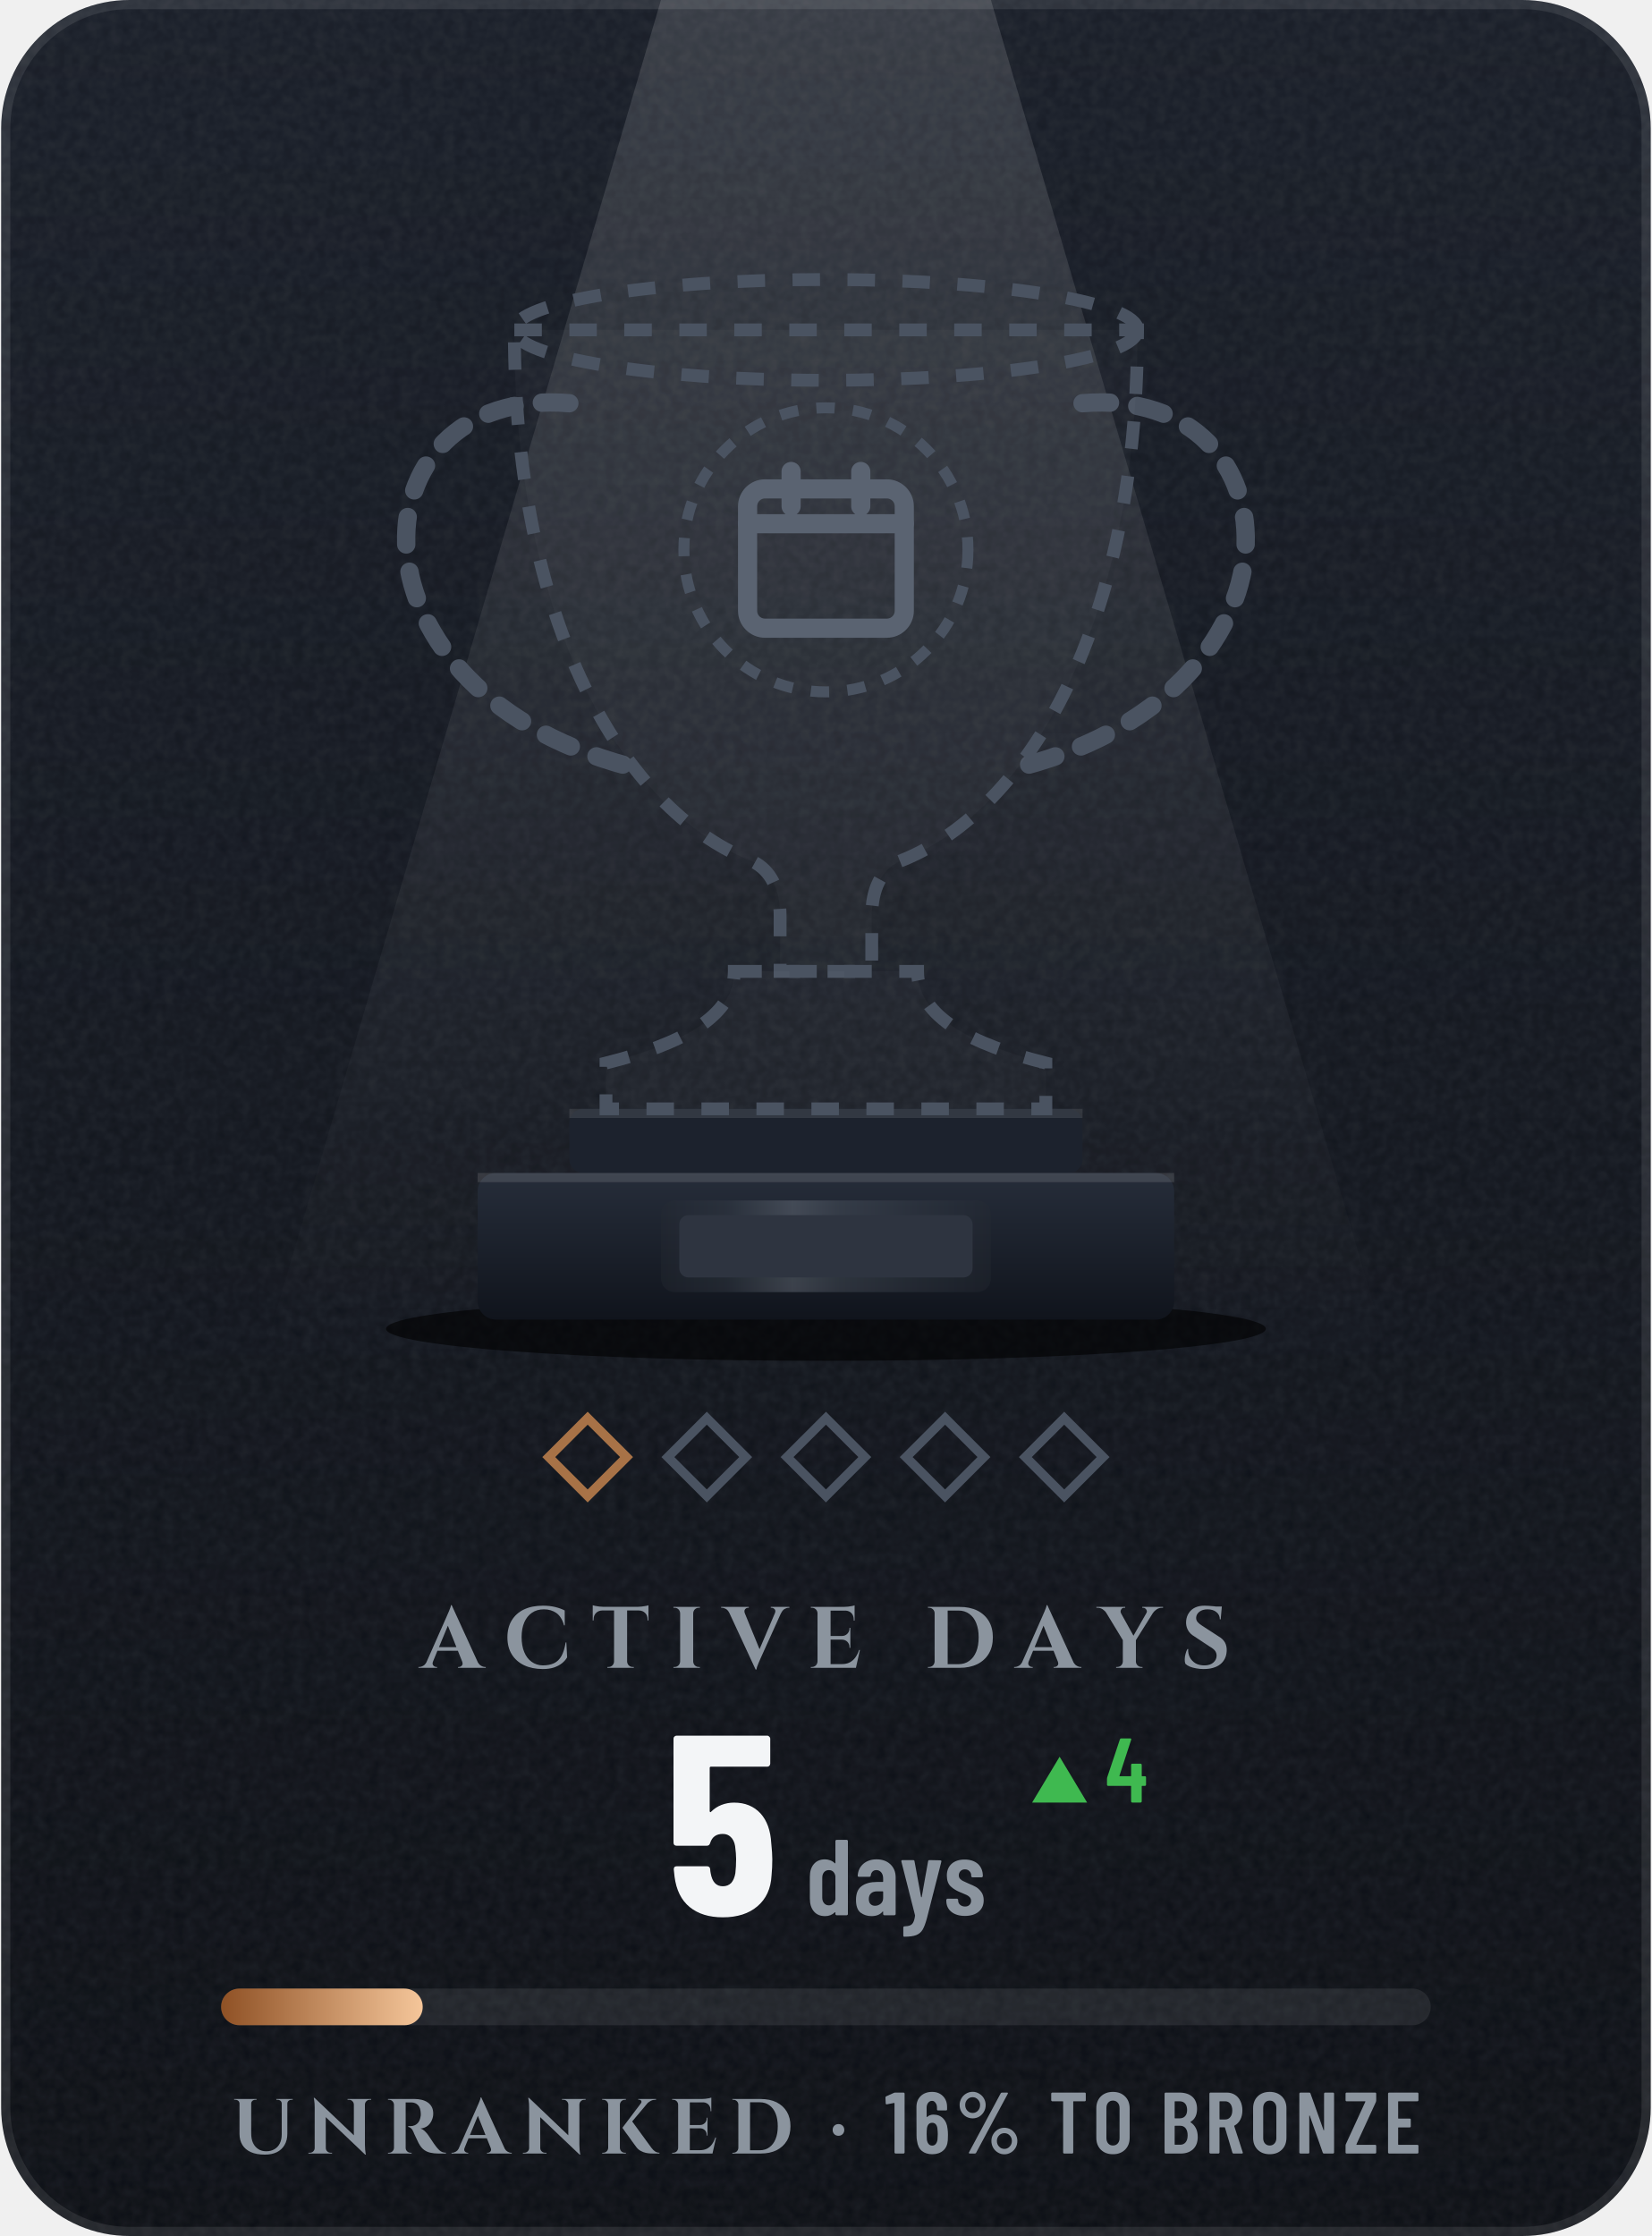
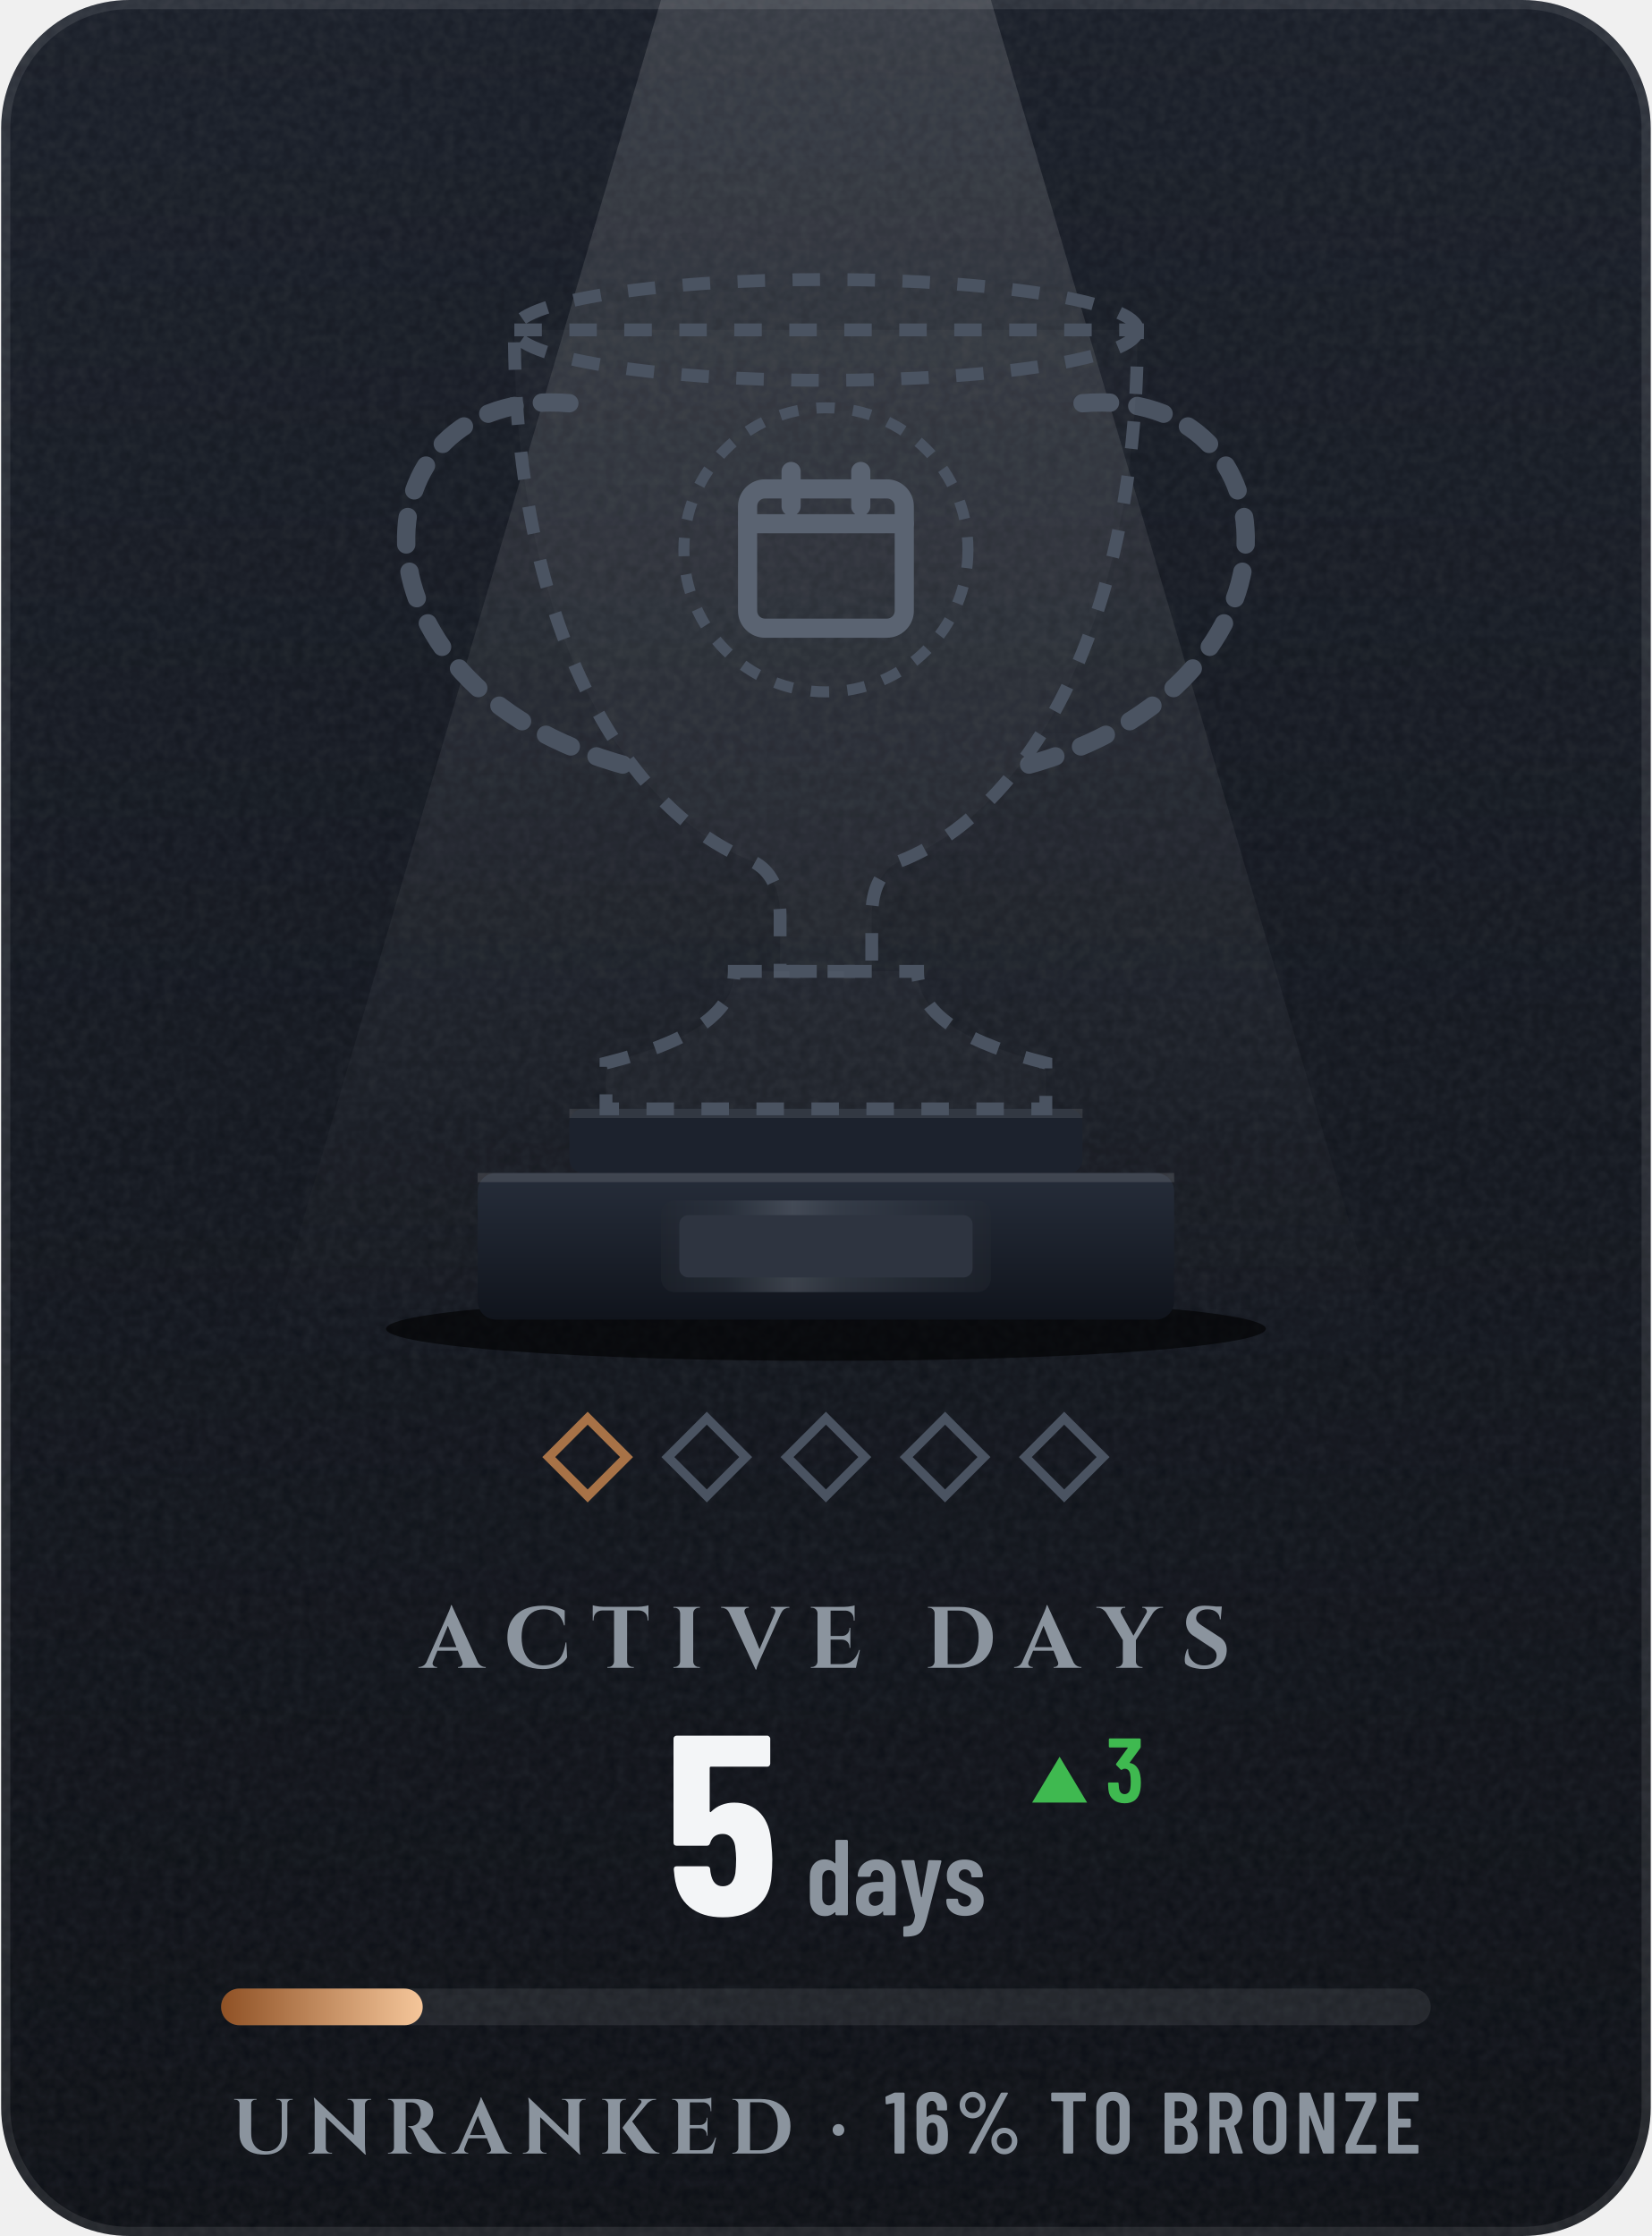
- <svg xmlns="http://www.w3.org/2000/svg" width="164" height="222" viewBox="0 0 180 244" role="img" aria-label="Active Days trophy: Unranked, 5 days, 16% to Bronze, up 4 this week">
+ <svg xmlns="http://www.w3.org/2000/svg" width="164" height="222" viewBox="0 0 180 244" role="img" aria-label="Active Days trophy: Unranked, 5 days, 16% to Bronze, up 3 this week">
  <defs>
    <linearGradient id="bg" x1="0" y1="0" x2="0" y2="1">
      <stop offset="0" stop-color="#171C26" />
      <stop offset="1" stop-color="#0A0D13" />
    </linearGradient>
    <clipPath id="card">
      <rect width="180" height="244" rx="14" />
    </clipPath>
    <filter id="grain" x="0" y="0" width="100%" height="100%">
      <feTurbulence type="fractalNoise" baseFrequency=".85" numOctaves="2" stitchTiles="stitch" />
      <feColorMatrix values="0 0 0 0 1 0 0 0 0 1 0 0 0 0 1 0 0 0 .07 0" />
    </filter>
    <radialGradient id="glow" cx=".5" cy=".5" r=".5">
      <stop offset="0" stop-color="#5A626D" stop-opacity="0" />
      <stop offset="1" stop-color="#5A626D" stop-opacity="0" />
    </radialGradient>
    <linearGradient id="mh" x1="0" y1="0" x2="1" y2="0">
      <stop offset="0" stop-color="#252A32" />
      <stop offset="0.2" stop-color="#3A414B" />
      <stop offset="0.4" stop-color="#838B96" />
      <stop offset="0.54" stop-color="#5A626D" />
      <stop offset="0.78" stop-color="#3A414B" />
      <stop offset="1" stop-color="#252A32" />
    </linearGradient>
    <linearGradient id="md" x1="0" y1="0" x2="1" y2="1">
      <stop offset="0" stop-color="#252A32" />
      <stop offset="0.2" stop-color="#3A414B" />
      <stop offset="0.4" stop-color="#838B96" />
      <stop offset="0.54" stop-color="#5A626D" />
      <stop offset="0.78" stop-color="#3A414B" />
      <stop offset="1" stop-color="#252A32" />
    </linearGradient>
    <linearGradient id="mdr" x1="1" y1="1" x2="0" y2="0">
      <stop offset="0" stop-color="#252A32" />
      <stop offset="0.2" stop-color="#3A414B" />
      <stop offset="0.4" stop-color="#838B96" />
      <stop offset="0.54" stop-color="#5A626D" />
      <stop offset="0.78" stop-color="#3A414B" />
      <stop offset="1" stop-color="#252A32" />
    </linearGradient>
    <linearGradient id="dia" x1="0" y1="0" x2="1" y2="0">
      <stop offset="0" stop-color="#6CCBFF" />
      <stop offset=".5" stop-color="#C4B2FF" />
      <stop offset="1" stop-color="#F29BDD" />
    </linearGradient>
    <linearGradient id="pb" x1="0" y1="0" x2="1" y2="0">
      <stop offset="0" stop-color="#8F5125" />
      <stop offset="1" stop-color="#F5C69A" />
    </linearGradient>
    <linearGradient id="shg" x1="0" y1="0" x2="1" y2="0">
      <stop offset="0" stop-color="#FFFFFF" stop-opacity="0" />
      <stop offset=".5" stop-color="#FFFFFF" stop-opacity=".6" />
      <stop offset="1" stop-color="#FFFFFF" stop-opacity="0" />
    </linearGradient>
    <linearGradient id="mu" gradientUnits="userSpaceOnUse" x1="38" y1="0" x2="142" y2="0">
      <stop offset="0" stop-color="#252A32" />
      <stop offset="0.2" stop-color="#3A414B" />
      <stop offset="0.4" stop-color="#838B96" />
      <stop offset="0.54" stop-color="#5A626D" />
      <stop offset="0.78" stop-color="#3A414B" />
      <stop offset="1" stop-color="#252A32" />
    </linearGradient>
    <linearGradient id="cone" x1="0" y1="0" x2="0" y2="1">
      <stop offset="0" stop-color="#FFFFFF" stop-opacity=".13" />
      <stop offset="1" stop-color="#FFFFFF" stop-opacity="0" />
    </linearGradient>
    <linearGradient id="rim" x1="0" y1="0" x2="0" y2="1">
      <stop offset="0" stop-color="#181B20" />
      <stop offset="1" stop-color="#3A414B" />
    </linearGradient>
    <linearGradient id="pl" x1="0" y1="0" x2="0" y2="1">
      <stop offset="0" stop-color="#262D3A" />
      <stop offset="1" stop-color="#10141C" />
    </linearGradient>
    <radialGradient id="en" cx=".4" cy=".35" r=".75">
      <stop offset="0" stop-color="#E69661" />
      <stop offset=".6" stop-color="#DD732C" />
      <stop offset="1" stop-color="#633414" />
    </radialGradient>
    <clipPath id="cup">
      <path d="M56 36H124C124 70 111 89 98 94C96 95 95 97 95 100V106H85V100C85 97 84 95 82 94C69 89 56 70 56 36Z" />
      <path d="M80 106H100C100 111 106 114 114 116V121H66V116C74 114 80 111 80 106Z" />
    </clipPath>
  </defs>
  <g clip-path="url(#card)">
    <rect width="180" height="244" fill="url(#bg)" />
    <rect width="180" height="244" filter="url(#grain)" />
  </g>
  <rect x=".5" y=".5" width="179" height="243" rx="13.5" fill="none" stroke="#FFFFFF" stroke-opacity=".09" />
  <path d="M72 0H108L152 150H28Z" fill="url(#cone)" />
  <circle cx="90" cy="72" r="64" fill="url(#glow)" />
  <ellipse cx="90" cy="145" rx="48" ry="3.5" fill="#000000" fill-opacity=".6" />
  <rect x="62" y="121" width="56" height="7" rx="1.5" fill="#1C222D" />
  <rect x="62" y="121" width="56" height="1" fill="#FFFFFF" fill-opacity=".1" />
  <rect x="52" y="128" width="76" height="16" rx="2" fill="url(#pl)" />
  <rect x="52" y="128" width="76" height="1" fill="#FFFFFF" fill-opacity=".12" />
  <rect x="72" y="131" width="36" height="10" rx="1.5" fill="url(#mh)" opacity="0.35" />
  <rect x="74" y="132.6" width="32" height="6.8" rx="1" fill="#2E3440" />
  <path d="M62 44C38 42 36 76 70 84M118 44C142 42 144 76 110 84" fill="none" stroke="#4A5361" stroke-width="2" stroke-dasharray="3 3" stroke-linecap="round" />
  <path d="M56 36H124C124 70 111 89 98 94C96 95 95 97 95 100V106H85V100C85 97 84 95 82 94C69 89 56 70 56 36Z" fill="#FFFFFF" fill-opacity=".025" stroke="#4A5361" stroke-width="1.4" stroke-dasharray="3 3" />
  <path d="M80 106H100C100 111 106 114 114 116V121H66V116C74 114 80 111 80 106Z" fill="#FFFFFF" fill-opacity=".025" stroke="#4A5361" stroke-width="1.4" stroke-dasharray="3 3" />
  <ellipse cx="90" cy="36" rx="34" ry="5.5" fill="none" stroke="#4A5361" stroke-width="1.4" stroke-dasharray="3 3" />
  <circle cx="90" cy="60" r="15.5" fill="none" stroke="#4A5361" stroke-width="1.2" stroke-dasharray="2 2" />
  <g transform="translate(78.6 48.6) scale(0.95)" fill="none" stroke="#5A6371" stroke-width="2.2" stroke-linecap="round" stroke-linejoin="round">
    <rect x="3" y="5" width="18" height="16" rx="2" />
    <path d="M3 9h18M8 3v4M16 3v4" />
  </g>
  <rect x="-3" y="-3" width="6" height="6" transform="translate(64 159) rotate(45)" fill="none" stroke="#CC8850" stroke-opacity=".8" />
  <rect x="-3" y="-3" width="6" height="6" transform="translate(77 159) rotate(45)" fill="none" stroke="#4A5361" stroke-opacity="1" />
  <rect x="-3" y="-3" width="6" height="6" transform="translate(90 159) rotate(45)" fill="none" stroke="#4A5361" stroke-opacity="1" />
  <rect x="-3" y="-3" width="6" height="6" transform="translate(103 159) rotate(45)" fill="none" stroke="#4A5361" stroke-opacity="1" />
  <rect x="-3" y="-3" width="6" height="6" transform="translate(116 159) rotate(45)" fill="none" stroke="#4A5361" stroke-opacity="1" />
  <g transform="translate(45.8 182) scale(0.0095 -0.0095)" fill="#8B949E">
    <use href="#s65" x="0" />
    <use href="#s67" x="949" />
    <use href="#s84" x="1960" />
    <use href="#s73" x="2859" />
    <use href="#s86" x="3477" />
    <use href="#s69" x="4437" />
    <use href="#s68" x="5782" />
    <use href="#s65" x="6842" />
    <use href="#s89" x="7790" />
    <use href="#s83" x="8724" />
  </g>
  <g transform="translate(72.5 209) scale(0.028 -0.028)" fill="#F3F5F7">
    <use href="#n53" x="0" />
  </g>
  <g transform="translate(87.8 209) scale(0.01176 -0.01176)" fill="#8B949E">
    <use href="#m100" x="0" />
    <use href="#m97" x="437" />
    <use href="#m121" x="871" />
    <use href="#m115" x="1274" />
  </g>
  <polygon points="112.5,196.7 118.5,196.7 115.5,191.7" fill="#3FB950" />
  <g transform="translate(120.5 196.7) scale(0.01 -0.01)" fill="#3FB950">
-     <use href="#m52" x="0" />
+     <use href="#m51" x="0" />
  </g>
  <rect x="24" y="217" width="132" height="4" rx="2" fill="#FFFFFF" fill-opacity=".08" />
  <rect x="24" y="217" width="22" height="4" rx="2" fill="url(#pb)" />
  <g transform="translate(25.1 235) scale(0.0085 -0.0085)" fill="#8B949E">
    <use href="#s85" x="0" />
    <use href="#s78" x="962" />
    <use href="#s82" x="1968" />
    <use href="#s65" x="2857" />
    <use href="#s78" x="3715" />
    <use href="#s75" x="4721" />
    <use href="#s69" x="5619" />
    <use href="#s68" x="6392" />
  </g>
  <g transform="translate(90.4 235) scale(0.009 -0.009)" fill="#8B949E">
    <use href="#m183" x="0" />
  </g>
  <g transform="translate(96.4 235) scale(0.0095 -0.0095)" fill="#8B949E">
    <use href="#m49" x="0" />
    <use href="#m54" x="327" />
    <use href="#m37" x="808" />
    <use href="#m84" x="1886" />
    <use href="#m79" x="2390" />
    <use href="#m66" x="3162" />
    <use href="#m82" x="3677" />
    <use href="#m79" x="4191" />
    <use href="#m78" x="4710" />
    <use href="#m90" x="5270" />
    <use href="#m69" x="5729" />
  </g>
  <defs>
    <path id="m37" d="M54 557Q54 598 74 633Q94 668 128 688Q163 709 204 709Q244 709 278 688Q313 668 333 633Q353 598 353 557Q353 515 333 480Q313 445 279 424Q245 404 204 404Q163 404 128 424Q94 445 74 480Q54 515 54 557ZM162 14 526 692Q530 700 541 700H599Q606 700 608 696Q610 692 607 686L243 8Q239 0 228 0H170Q163 0 161 4Q159 8 162 14ZM289 557Q289 594 264 620Q239 647 204 647Q168 647 143 621Q118 595 118 557Q118 519 143 492Q168 466 204 466Q240 466 264 492Q289 519 289 557ZM419 144Q419 185 439 220Q459 255 493 276Q527 296 568 296Q609 296 643 276Q677 255 697 220Q717 185 717 144Q717 102 697 67Q677 32 643 12Q609 -9 568 -9Q527 -9 493 12Q459 32 439 67Q419 102 419 144ZM654 144Q654 182 629 208Q604 234 568 234Q532 234 507 208Q482 182 482 144Q482 106 507 80Q532 53 568 53Q604 53 629 80Q654 106 654 144Z" />
    <path id="m49" d="M122 700H218Q223 700 226 696Q230 693 230 688V12Q230 7 226 4Q223 0 218 0H126Q121 0 118 4Q114 7 114 12V576Q114 578 112 580Q111 582 109 581L27 565H24Q13 565 13 576L10 643Q10 653 18 657L107 697Q114 700 122 700Z" />
-     <path id="m52" d="M443 275V194Q443 189 440 186Q436 182 431 182H401Q396 182 396 177V12Q396 7 392 4Q389 0 384 0H292Q287 0 284 4Q280 7 280 12V177Q280 182 275 182H29Q24 182 20 186Q17 189 17 194V259Q17 268 19 274L158 690Q161 700 171 700H271Q277 700 280 696Q283 693 281 686L153 293Q152 287 157 287H275Q280 287 280 292V412Q280 417 284 420Q287 424 292 424H384Q389 424 392 420Q396 417 396 412V292Q396 287 401 287H431Q436 287 440 284Q443 280 443 275Z" />
+     <path id="m51" d="M387 218Q387 169 380 134Q368 66 326 29Q283 -8 210 -8Q134 -8 86 32Q38 73 32 143Q30 165 28 207Q28 219 40 219H132Q144 219 144 207Q146 173 148 156Q153 125 169 108Q185 92 210 92Q234 92 250 108Q266 123 271 152Q276 182 276 230Q276 281 269 315Q263 341 248 355Q233 369 210 369Q195 369 183 360Q177 356 174 356Q172 356 166 360L119 408Q115 412 115 417Q115 421 118 425L243 595Q245 597 244 599Q242 601 239 601H49Q44 601 40 604Q37 608 37 613V688Q37 693 40 696Q44 700 49 700H373Q378 700 382 696Q385 693 385 688V609Q385 602 380 594L266 438Q262 432 268 431Q309 426 338 392Q368 358 378 307Q387 267 387 218Z" />
    <path id="m54" d="M401 216Q401 193 399 151Q394 75 346 34Q299 -8 221 -8Q147 -8 101 30Q55 69 46 144Q40 171 40 207L39 532Q39 613 88 660Q138 708 219 708Q295 708 343 660Q391 612 391 532V507Q391 502 388 498Q384 495 379 495H287Q282 495 278 498Q275 502 275 507V526Q275 560 258 582Q242 605 219 605Q191 605 174 583Q156 561 156 526V423Q156 420 158 419Q160 418 162 420Q191 447 234 447Q303 447 346 403Q389 359 396 286Q401 253 401 216ZM284 224Q284 250 279 295Q267 353 220 353Q196 353 180 338Q165 322 160 292Q156 257 156 224Q156 195 159 157Q164 125 180 108Q195 91 220 91Q245 91 260 109Q276 127 281 160Q284 196 284 224Z" />
    <path id="m66" d="M242 0H66Q61 0 58 4Q54 7 54 12V688Q54 693 58 696Q61 700 66 700H224Q319 700 373 652Q427 604 427 512Q427 409 354 365Q349 362 352 359Q391 334 413 292Q435 250 435 192Q435 100 382 50Q328 0 242 0ZM170 595V409Q170 404 175 404H226Q267 404 290 429Q313 454 313 500Q313 548 290 574Q267 600 226 600H175Q170 600 170 595ZM319 208Q319 260 296 290Q273 319 233 319H175Q170 319 170 314V106Q170 101 175 101H233Q273 101 296 129Q319 157 319 208Z" />
    <path id="m69" d="M391 600H175Q170 600 170 595V406Q170 401 175 401H303Q308 401 312 398Q315 394 315 389V312Q315 307 312 304Q308 300 303 300H175Q170 300 170 295V105Q170 100 175 100H391Q396 100 400 96Q403 93 403 88V12Q403 7 400 4Q396 0 391 0H66Q61 0 58 4Q54 7 54 12V688Q54 693 58 696Q61 700 66 700H391Q396 700 400 696Q403 693 403 688V612Q403 607 400 604Q396 600 391 600Z" />
    <path id="m78" d="M350 700H441Q446 700 450 696Q453 693 453 688V12Q453 7 450 4Q446 0 441 0H336Q326 0 323 10L174 434Q173 437 170 436Q168 436 168 433L169 12Q169 7 166 4Q162 0 157 0H66Q61 0 58 4Q54 7 54 12V688Q54 693 58 696Q61 700 66 700H169Q179 700 182 690L332 269Q333 266 336 266Q338 267 338 270V688Q338 693 342 696Q345 700 350 700Z" />
    <path id="m79" d="M42 182V518Q42 604 94 656Q147 708 233 708Q319 708 372 656Q425 604 425 518V182Q425 96 372 44Q319 -8 233 -8Q147 -8 94 44Q42 96 42 182ZM309 177V523Q309 561 288 584Q267 608 233 608Q199 608 178 584Q158 561 158 523V177Q158 139 178 116Q199 92 233 92Q267 92 288 116Q309 139 309 177Z" />
    <path id="m82" d="M318 10 233 297Q231 301 228 301H175Q170 301 170 296V12Q170 7 166 4Q163 0 158 0H66Q61 0 58 4Q54 7 54 12V688Q54 693 58 696Q61 700 66 700H254Q307 700 348 674Q388 649 410 602Q433 556 433 496Q433 434 409 389Q385 344 342 321Q338 320 339 315L437 14Q438 12 438 9Q438 0 427 0H331Q321 0 318 10ZM170 595V396Q170 391 175 391H236Q272 391 294 419Q317 447 317 495Q317 543 294 572Q272 600 236 600H175Q170 600 170 595Z" />
    <path id="m84" d="M425 688V612Q425 607 422 604Q418 600 413 600H286Q281 600 281 595V12Q281 7 278 4Q274 0 269 0H177Q172 0 168 4Q165 7 165 12V595Q165 600 160 600H40Q35 600 32 604Q28 607 28 612V688Q28 693 32 696Q35 700 40 700H413Q418 700 422 696Q425 693 425 688Z" />
    <path id="m90" d="M25 12V92Q25 100 28 107L252 594Q253 596 252 598Q251 600 249 600H37Q32 600 28 604Q25 607 25 612V688Q25 693 28 696Q32 700 37 700H365Q370 700 374 696Q377 693 377 688V608Q377 601 374 593L150 106Q149 104 150 102Q151 100 153 100H365Q370 100 374 96Q377 93 377 88V12Q377 7 374 4Q370 0 365 0H37Q32 0 28 4Q25 7 25 12Z" />
    <path id="m97" d="M397 352V12Q397 7 394 4Q390 0 385 0H293Q288 0 284 4Q281 7 281 12V31Q281 34 279 35Q277 36 275 33Q240 -8 173 -8Q116 -8 72 24Q29 57 29 143Q29 233 82 271Q134 309 224 309H276Q281 309 281 314V340Q281 376 263 398Q245 419 218 419Q197 419 183 406Q169 392 166 369Q165 357 153 357H56Q44 357 45 369Q50 437 98 478Q147 519 220 519Q299 519 348 473Q397 427 397 352ZM281 160V217Q281 222 276 222H224Q190 222 169 204Q148 185 148 150Q148 119 164 104Q180 88 205 88Q235 88 258 107Q281 126 281 160Z" />
    <path id="m100" d="M287 700H379Q384 700 388 696Q391 693 391 688V12Q391 7 388 4Q384 0 379 0H287Q282 0 278 4Q275 7 275 12V24Q275 27 273 28Q271 29 269 27Q233 -8 179 -8Q112 -8 75 36Q38 80 38 154V357Q38 433 76 476Q113 519 179 519Q202 519 226 510Q250 502 269 483Q271 481 273 482Q275 483 275 486V688Q275 693 278 696Q282 700 287 700ZM275 149V362Q271 388 255 404Q239 419 215 419Q187 419 170 400Q153 380 153 348V163Q153 131 170 112Q187 92 215 92Q239 92 255 108Q271 123 275 149Z" />
    <path id="m115" d="M30 135V142Q30 147 34 150Q37 154 42 154H128Q133 154 136 150Q140 147 140 142V137Q140 113 158 97Q177 81 204 81Q230 81 245 96Q260 111 260 134Q260 154 247 168Q234 181 219 188Q204 195 165 211Q108 233 72 267Q35 301 35 368Q35 438 80 478Q124 517 200 517Q278 517 324 476Q369 434 369 364Q369 359 366 356Q362 352 357 352H273Q268 352 264 356Q261 359 261 364V370Q261 394 244 410Q228 426 203 426Q177 426 162 410Q146 393 146 370Q146 351 158 338Q170 325 185 318Q200 310 235 295Q277 278 306 262Q334 245 356 214Q377 184 377 139Q377 72 330 33Q283 -6 203 -6Q124 -6 77 32Q30 70 30 135Z" />
    <path id="m121" d="M34 -187V-115Q34 -110 37 -106Q40 -103 44 -103Q77 -102 96 -94Q115 -87 126 -66Q138 -44 143 -3L142 3L16 499V503Q16 512 27 512H125Q137 512 138 501L199 170Q200 167 202 167Q204 167 205 170L264 501Q265 512 277 512L376 510Q390 510 387 497L253 -28Q234 -99 213 -134Q192 -169 154 -184Q116 -199 45 -199H40Q38 -199 36 -196Q34 -192 34 -187Z" />
    <path id="m183" d="M37 286Q37 317 57 337Q77 357 108 357Q139 357 158 337Q178 317 178 286Q178 255 158 235Q138 215 108 215Q77 215 57 235Q37 255 37 286Z" />
    <path id="n53" d="M416 218Q416 185 413 155Q409 78 358 35Q308 -8 223 -8Q143 -8 94 32Q45 72 35 151L32 179Q32 191 44 191H161Q173 191 174 179Q174 173 176 163Q185 113 223 113Q243 113 256 126Q268 140 272 164Q275 190 275 219Q275 240 271 270Q267 293 254 305Q242 317 223 317Q185 317 174 282Q171 271 161 271H43Q38 271 34 274Q31 278 31 283V688Q31 693 34 696Q38 700 43 700H396Q401 700 404 696Q408 693 408 688V591Q408 586 404 582Q401 579 396 579H177Q172 579 172 574V406Q172 403 174 402Q176 401 178 404Q195 421 218 430Q241 439 267 439Q331 439 370 397Q408 355 412 280Q416 242 416 218Z" />
    <path id="s65" d="M354 720 656 60Q671 36 690 25Q714 10 737 10H745V0H427V10H436Q456 10 471 26Q486 43 474 73L425 196H190L138 69Q132 52 136 39Q141 25 153 18Q165 10 177 10H186V0H-28V10H-19Q4 10 29 25Q48 36 62 60L296 589Q299 595 306 612Q314 628 322 649Q331 670 338 690Q345 709 345 720ZM208 238H408L310 484Z" />
    <path id="s67" d="M722 292 731 120Q709 83 672 53Q635 23 580 4Q525 -14 450 -14Q328 -13 236 30Q145 74 95 155Q45 236 45 351Q45 463 94 544Q143 626 234 670Q326 714 453 714Q533 714 596 698Q660 682 703 659L704 488H695Q668 587 607 630Q546 672 464 672Q384 672 327 633Q270 594 239 523Q208 452 208 353Q208 254 238 182Q267 110 322 70Q376 30 450 28Q527 28 580 53Q633 78 666 136Q698 194 714 292Z" />
    <path id="s68" d="M405 700Q523 700 609 658Q695 615 742 536Q788 458 788 350Q788 242 742 164Q695 85 609 42Q523 0 405 0H42V10H55Q81 10 100 28Q118 47 119 73V627Q119 653 100 672Q81 690 55 690H43L42 700ZM269 658V42H393Q465 42 517 80Q569 117 597 186Q625 255 625 350Q625 445 597 514Q569 583 517 620Q465 658 393 658Z" />
    <path id="s69" d="M606 205 560 0H42V10H55Q81 10 100 28Q118 47 119 73V627Q118 653 100 672Q81 690 55 690H42V700H423Q445 700 470 703Q494 706 515 710Q536 714 545 718V543H535V555Q535 601 508 629Q484 653 447 657H269V366H401Q438 367 462 392Q486 416 486 453V460H496V230H486V238Q486 275 462 299Q438 323 401 324H269V43H400Q450 43 488 62Q526 82 553 118Q580 155 596 205Z" />
    <path id="s73" d="M119 73V627Q118 653 100 672Q81 690 55 690H42V700H346V690H333Q307 690 288 672Q270 653 269 627V73Q270 47 288 28Q307 10 333 10H346V0H42V10H55Q81 10 100 28Q118 47 119 73Z" />
    <path id="s75" d="M119 73V627Q118 653 100 672Q81 690 55 690H42V700H346V690H333Q307 690 288 672Q270 653 269 627V73Q270 47 288 28Q307 10 333 10H346V0H42V10H55Q81 10 100 28Q118 47 119 73ZM734 700V691H730Q697 691 669 678Q645 666 627 650L427 412L675 72Q698 42 722 26Q746 11 777 10V0H695Q684 0 658 1Q633 2 601 9Q569 16 536 34Q504 51 480 83Q475 90 460 110Q445 130 425 158Q405 186 384 216Q362 245 343 271Q324 297 313 314L301 330L540 646Q551 662 543 676Q535 691 515 691H505V700Z" />
    <path id="s78" d="M108 715 613 234V629Q612 655 594 672Q577 690 551 690H532V700H835V690H817Q792 690 774 672Q756 655 755 629V114Q755 77 758 48Q761 18 764 2L767 -14H758L252 467L253 71Q253 46 271 28Q289 10 314 10H333V0H30V10H49Q74 10 92 28Q110 46 110 71V590Q110 646 104 681L98 715Z" />
    <path id="s82" d="M122 73V627Q121 653 102 672Q84 690 58 690H45V700H388Q433 700 476 690Q519 680 552 658Q586 636 606 600Q626 564 626 511Q626 469 608 428Q591 386 555 356Q519 327 462 321Q494 311 520 285Q547 259 564 233Q565 231 576 215Q586 199 602 176Q617 152 634 128Q651 104 665 86Q687 59 705 42Q723 26 743 18Q763 11 789 10V0H691Q637 0 593 10Q549 19 515 42Q481 65 456 104Q448 116 438 134Q429 153 419 174Q409 195 400 214Q390 234 383 250Q376 266 373 275Q360 307 342 323Q325 339 305 342V352H336Q363 352 388 363Q414 374 434 399Q454 424 462 468Q464 477 466 489Q467 501 466 516Q463 588 430 622Q397 655 348 656Q334 657 318 656Q301 656 288 656H272V73Q272 47 291 28Q310 10 336 10H348V0H45V10H58Q84 10 102 28Q121 47 122 73Z" />
    <path id="s83" d="M277 714Q297 714 326 712Q356 710 388 707Q399 705 409 704H476L475 692Q475 692 475 692L463 557H453Q453 609 414 640Q376 672 312 672Q254 672 218 644Q183 616 181 576Q180 546 200 524Q220 502 251 483L442 359Q488 333 512 291Q535 249 532 193Q527 95 457 40Q387 -14 267 -14Q223 -14 182 -6Q140 1 108 14Q76 28 57 47Q49 69 50 100Q51 131 60 163Q68 195 81 216H90Q86 165 108 122Q131 78 174 52Q218 27 278 28Q344 29 380 62Q416 94 416 140Q416 171 398 196Q379 221 337 244L162 360Q109 390 85 437Q61 484 66 539Q71 591 97 630Q123 670 168 692Q214 714 277 714Z" />
    <path id="s84" d="M654 719V544L644 545V556Q644 603 616 630Q589 658 542 659H409V73Q410 47 428 28Q447 10 473 10H486V0H182V10H195Q221 10 240 28Q258 47 259 73V659H125Q79 658 52 630Q24 603 24 556V545L14 544V719Q24 715 44 711Q65 707 90 704Q115 701 136 701H532Q554 701 578 704Q603 707 624 711Q645 715 654 719Z" />
    <path id="s85" d="M326 700V690H310Q288 690 272 676Q257 662 257 640V260Q257 189 280 137Q304 85 348 57Q391 29 451 29Q512 29 556 56Q601 82 625 131Q649 180 649 247V640Q649 662 634 676Q618 690 596 690H580V700H790V690H774Q752 690 736 676Q721 662 721 640V253Q721 171 686 111Q652 51 588 18Q523 -14 432 -14Q326 -14 253 18Q180 51 144 110Q107 170 107 252V640Q107 662 92 676Q76 690 54 690H38V700Z" />
    <path id="s86" d="M368 -20 68 627Q52 661 28 676Q3 690 -20 690H-28V700H290V690H281Q262 690 248 674Q233 657 244 627L413 214L589 627Q602 657 586 674Q570 690 551 690H542V700H756V690H747Q725 690 700 676Q676 661 660 627H659L426 111Q424 105 416 88Q409 72 400 51Q391 30 384 10Q378 -9 377 -20Z" />
    <path id="s89" d="M543 628Q552 642 548 656Q544 671 533 680Q522 690 508 690H496V700H735V690H721Q690 690 662 672Q635 654 620 631H619L423 318V73Q423 47 442 28Q461 10 487 10H499V0H196V10H209Q235 10 254 28Q272 47 273 73V318L83 631Q69 654 42 672Q15 690 -17 690H-31V700H300V690H287Q265 690 254 670Q242 650 251 629L395 369L543 628ZM367 322H368Z" />
  </defs>
</svg>
